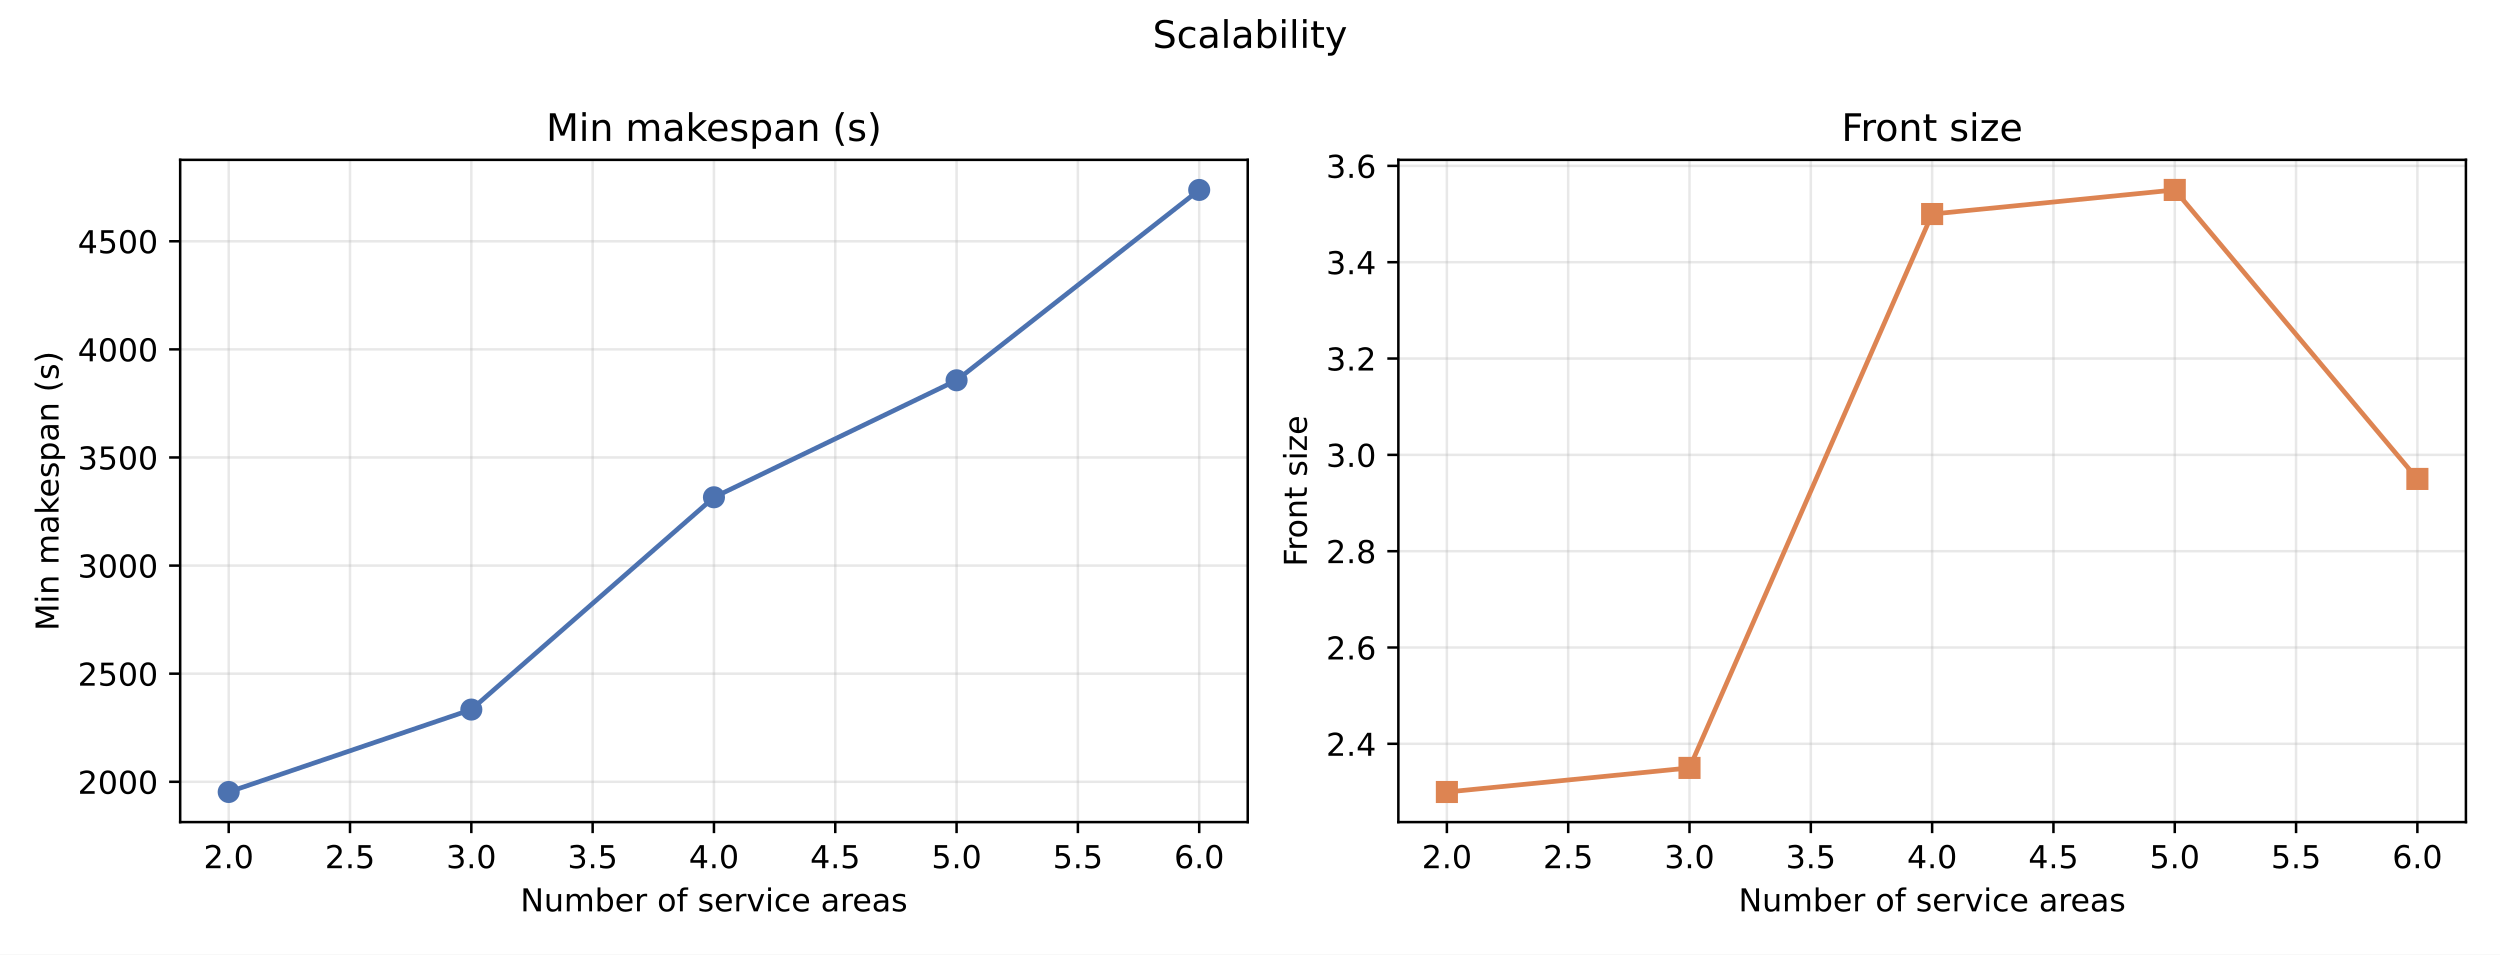
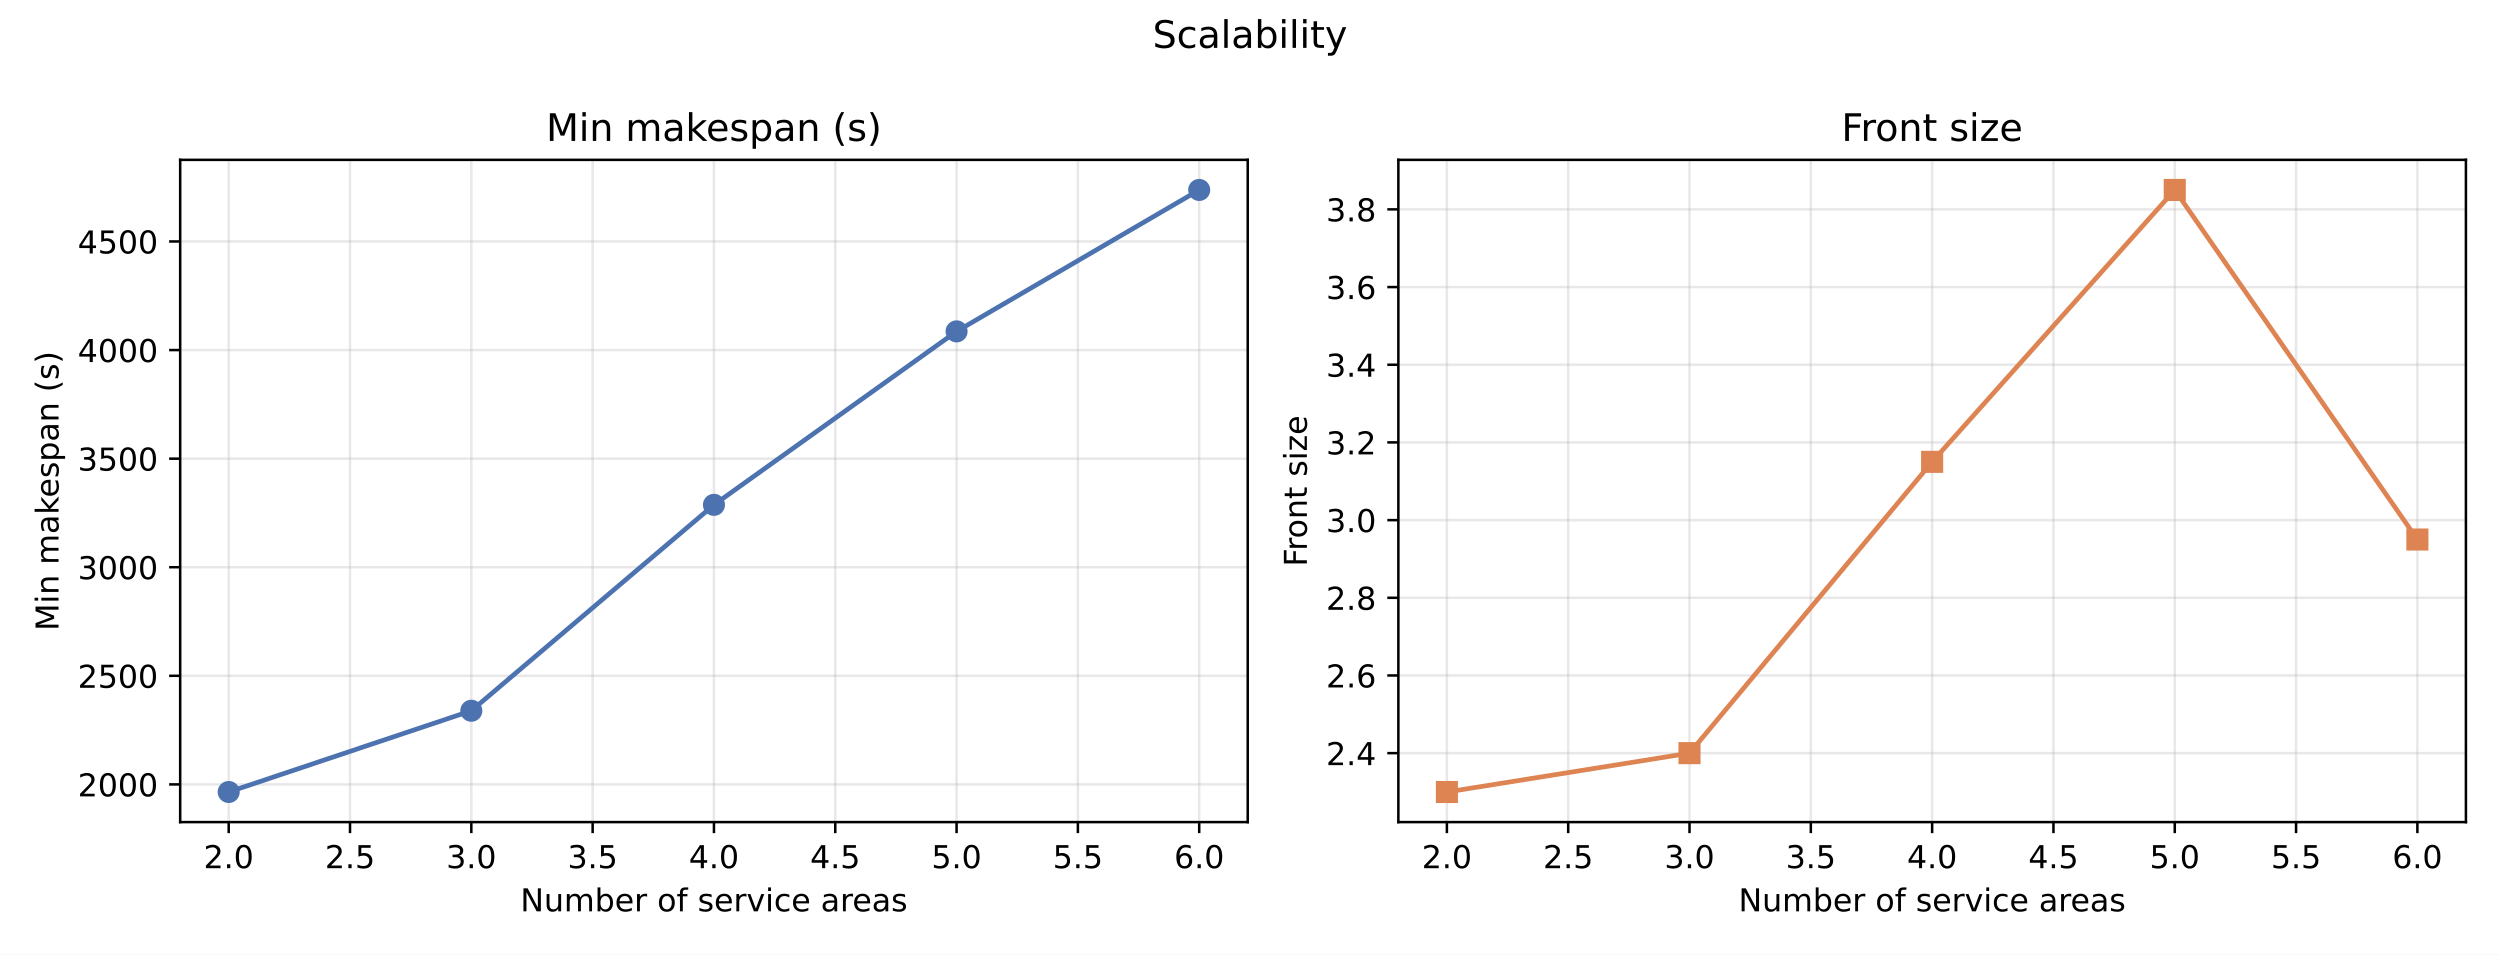
<svg xmlns="http://www.w3.org/2000/svg" xmlns:xlink="http://www.w3.org/1999/xlink" width="792pt" height="302.4pt" viewBox="0 0 792 302.4" version="1.1">
  <defs>
    <style type="text/css">*{stroke-linejoin: round; stroke-linecap: butt}</style>
  </defs>
  <g id="figure_1">
    <g id="patch_1">
      <path d="M 0 302.4  L 792 302.4  L 792 0  L 0 0  z " style="fill: #ffffff" />
    </g>
    <g id="axes_1">
      <g id="patch_2">
        <path d="M 57.08 260.44  L 395.28 260.44  L 395.28 50.64  L 57.08 50.64  z " style="fill: #ffffff" />
      </g>
      <g id="matplotlib.axis_1">
        <g id="xtick_1">
          <g id="line2d_1">
-             <path d="M 72.453 260.44  L 72.453 50.64  " clip-path="url(#pf9d62806dd)" style="fill: none; stroke: #b0b0b0; stroke-opacity: 0.3; stroke-width: 0.8; stroke-linecap: square" />
+             <path d="M 72.453 260.44  L 72.453 50.64  " clip-path="url(#p62fc8bd565)" style="fill: none; stroke: #b0b0b0; stroke-opacity: 0.3; stroke-width: 0.8; stroke-linecap: square" />
          </g>
          <g id="line2d_2">
            <defs>
-               <path id="mdb83755368" d="M 0 0  L 0 3.5  " style="stroke: #000000; stroke-width: 0.8" />
+               <path id="mb19d439e16" d="M 0 0  L 0 3.5  " style="stroke: #000000; stroke-width: 0.8" />
            </defs>
            <g>
-               <use xlink:href="#mdb83755368" x="72.453" y="260.44" style="stroke: #000000; stroke-width: 0.8" />
+               <use xlink:href="#mb19d439e16" x="72.453" y="260.44" style="stroke: #000000; stroke-width: 0.8" />
            </g>
          </g>
          <g id="text_1">
            <text style="font-size: 10px; font-family: 'DejaVu Sans', sans-serif; text-anchor: middle" x="72.453" y="275.038" transform="rotate(-0 72.45273 275.0384)">2.0</text>
          </g>
        </g>
        <g id="xtick_2">
          <g id="line2d_3">
-             <path d="M 110.885 260.44  L 110.885 50.64  " clip-path="url(#pf9d62806dd)" style="fill: none; stroke: #b0b0b0; stroke-opacity: 0.3; stroke-width: 0.8; stroke-linecap: square" />
+             <path d="M 110.885 260.44  L 110.885 50.64  " clip-path="url(#p62fc8bd565)" style="fill: none; stroke: #b0b0b0; stroke-opacity: 0.3; stroke-width: 0.8; stroke-linecap: square" />
          </g>
          <g id="line2d_4">
            <g>
-               <use xlink:href="#mdb83755368" x="110.885" y="260.44" style="stroke: #000000; stroke-width: 0.8" />
+               <use xlink:href="#mb19d439e16" x="110.885" y="260.44" style="stroke: #000000; stroke-width: 0.8" />
            </g>
          </g>
          <g id="text_2">
            <text style="font-size: 10px; font-family: 'DejaVu Sans', sans-serif; text-anchor: middle" x="110.885" y="275.038" transform="rotate(-0 110.8845 275.0384)">2.5</text>
          </g>
        </g>
        <g id="xtick_3">
          <g id="line2d_5">
-             <path d="M 149.316 260.44  L 149.316 50.64  " clip-path="url(#pf9d62806dd)" style="fill: none; stroke: #b0b0b0; stroke-opacity: 0.3; stroke-width: 0.8; stroke-linecap: square" />
+             <path d="M 149.316 260.44  L 149.316 50.64  " clip-path="url(#p62fc8bd565)" style="fill: none; stroke: #b0b0b0; stroke-opacity: 0.3; stroke-width: 0.8; stroke-linecap: square" />
          </g>
          <g id="line2d_6">
            <g>
-               <use xlink:href="#mdb83755368" x="149.316" y="260.44" style="stroke: #000000; stroke-width: 0.8" />
+               <use xlink:href="#mb19d439e16" x="149.316" y="260.44" style="stroke: #000000; stroke-width: 0.8" />
            </g>
          </g>
          <g id="text_3">
            <text style="font-size: 10px; font-family: 'DejaVu Sans', sans-serif; text-anchor: middle" x="149.316" y="275.038" transform="rotate(-0 149.3164 275.0384)">3.0</text>
          </g>
        </g>
        <g id="xtick_4">
          <g id="line2d_7">
-             <path d="M 187.748 260.44  L 187.748 50.64  " clip-path="url(#pf9d62806dd)" style="fill: none; stroke: #b0b0b0; stroke-opacity: 0.3; stroke-width: 0.8; stroke-linecap: square" />
+             <path d="M 187.748 260.44  L 187.748 50.64  " clip-path="url(#p62fc8bd565)" style="fill: none; stroke: #b0b0b0; stroke-opacity: 0.3; stroke-width: 0.8; stroke-linecap: square" />
          </g>
          <g id="line2d_8">
            <g>
-               <use xlink:href="#mdb83755368" x="187.748" y="260.44" style="stroke: #000000; stroke-width: 0.8" />
+               <use xlink:href="#mb19d439e16" x="187.748" y="260.44" style="stroke: #000000; stroke-width: 0.8" />
            </g>
          </g>
          <g id="text_4">
            <text style="font-size: 10px; font-family: 'DejaVu Sans', sans-serif; text-anchor: middle" x="187.748" y="275.038" transform="rotate(-0 187.7482 275.0384)">3.5</text>
          </g>
        </g>
        <g id="xtick_5">
          <g id="line2d_9">
-             <path d="M 226.18 260.44  L 226.18 50.64  " clip-path="url(#pf9d62806dd)" style="fill: none; stroke: #b0b0b0; stroke-opacity: 0.3; stroke-width: 0.8; stroke-linecap: square" />
+             <path d="M 226.18 260.44  L 226.18 50.64  " clip-path="url(#p62fc8bd565)" style="fill: none; stroke: #b0b0b0; stroke-opacity: 0.3; stroke-width: 0.8; stroke-linecap: square" />
          </g>
          <g id="line2d_10">
            <g>
-               <use xlink:href="#mdb83755368" x="226.18" y="260.44" style="stroke: #000000; stroke-width: 0.8" />
+               <use xlink:href="#mb19d439e16" x="226.18" y="260.44" style="stroke: #000000; stroke-width: 0.8" />
            </g>
          </g>
          <g id="text_5">
            <text style="font-size: 10px; font-family: 'DejaVu Sans', sans-serif; text-anchor: middle" x="226.18" y="275.038" transform="rotate(-0 226.18 275.0384)">4.0</text>
          </g>
        </g>
        <g id="xtick_6">
          <g id="line2d_11">
-             <path d="M 264.612 260.44  L 264.612 50.64  " clip-path="url(#pf9d62806dd)" style="fill: none; stroke: #b0b0b0; stroke-opacity: 0.3; stroke-width: 0.8; stroke-linecap: square" />
+             <path d="M 264.612 260.44  L 264.612 50.64  " clip-path="url(#p62fc8bd565)" style="fill: none; stroke: #b0b0b0; stroke-opacity: 0.3; stroke-width: 0.8; stroke-linecap: square" />
          </g>
          <g id="line2d_12">
            <g>
-               <use xlink:href="#mdb83755368" x="264.612" y="260.44" style="stroke: #000000; stroke-width: 0.8" />
+               <use xlink:href="#mb19d439e16" x="264.612" y="260.44" style="stroke: #000000; stroke-width: 0.8" />
            </g>
          </g>
          <g id="text_6">
            <text style="font-size: 10px; font-family: 'DejaVu Sans', sans-serif; text-anchor: middle" x="264.612" y="275.038" transform="rotate(-0 264.6118 275.0384)">4.5</text>
          </g>
        </g>
        <g id="xtick_7">
          <g id="line2d_13">
-             <path d="M 303.044 260.44  L 303.044 50.64  " clip-path="url(#pf9d62806dd)" style="fill: none; stroke: #b0b0b0; stroke-opacity: 0.3; stroke-width: 0.8; stroke-linecap: square" />
+             <path d="M 303.044 260.44  L 303.044 50.64  " clip-path="url(#p62fc8bd565)" style="fill: none; stroke: #b0b0b0; stroke-opacity: 0.3; stroke-width: 0.8; stroke-linecap: square" />
          </g>
          <g id="line2d_14">
            <g>
-               <use xlink:href="#mdb83755368" x="303.044" y="260.44" style="stroke: #000000; stroke-width: 0.8" />
+               <use xlink:href="#mb19d439e16" x="303.044" y="260.44" style="stroke: #000000; stroke-width: 0.8" />
            </g>
          </g>
          <g id="text_7">
            <text style="font-size: 10px; font-family: 'DejaVu Sans', sans-serif; text-anchor: middle" x="303.044" y="275.038" transform="rotate(-0 303.0436 275.0384)">5.0</text>
          </g>
        </g>
        <g id="xtick_8">
          <g id="line2d_15">
-             <path d="M 341.475 260.44  L 341.475 50.64  " clip-path="url(#pf9d62806dd)" style="fill: none; stroke: #b0b0b0; stroke-opacity: 0.3; stroke-width: 0.8; stroke-linecap: square" />
+             <path d="M 341.475 260.44  L 341.475 50.64  " clip-path="url(#p62fc8bd565)" style="fill: none; stroke: #b0b0b0; stroke-opacity: 0.3; stroke-width: 0.8; stroke-linecap: square" />
          </g>
          <g id="line2d_16">
            <g>
-               <use xlink:href="#mdb83755368" x="341.475" y="260.44" style="stroke: #000000; stroke-width: 0.8" />
+               <use xlink:href="#mb19d439e16" x="341.475" y="260.44" style="stroke: #000000; stroke-width: 0.8" />
            </g>
          </g>
          <g id="text_8">
            <text style="font-size: 10px; font-family: 'DejaVu Sans', sans-serif; text-anchor: middle" x="341.475" y="275.038" transform="rotate(-0 341.4755 275.0384)">5.5</text>
          </g>
        </g>
        <g id="xtick_9">
          <g id="line2d_17">
-             <path d="M 379.907 260.44  L 379.907 50.64  " clip-path="url(#pf9d62806dd)" style="fill: none; stroke: #b0b0b0; stroke-opacity: 0.3; stroke-width: 0.8; stroke-linecap: square" />
+             <path d="M 379.907 260.44  L 379.907 50.64  " clip-path="url(#p62fc8bd565)" style="fill: none; stroke: #b0b0b0; stroke-opacity: 0.3; stroke-width: 0.8; stroke-linecap: square" />
          </g>
          <g id="line2d_18">
            <g>
-               <use xlink:href="#mdb83755368" x="379.907" y="260.44" style="stroke: #000000; stroke-width: 0.8" />
+               <use xlink:href="#mb19d439e16" x="379.907" y="260.44" style="stroke: #000000; stroke-width: 0.8" />
            </g>
          </g>
          <g id="text_9">
            <text style="font-size: 10px; font-family: 'DejaVu Sans', sans-serif; text-anchor: middle" x="379.907" y="275.038" transform="rotate(-0 379.9073 275.0384)">6.0</text>
          </g>
        </g>
        <g id="text_10">
          <text style="font-size: 10px; font-family: 'DejaVu Sans', sans-serif; text-anchor: middle" x="226.18" y="288.717" transform="rotate(-0 226.18 288.7166)">Number of service areas</text>
        </g>
      </g>
      <g id="matplotlib.axis_2">
        <g id="ytick_1">
          <g id="line2d_19">
-             <path d="M 57.08 247.67  L 395.28 247.67  " clip-path="url(#pf9d62806dd)" style="fill: none; stroke: #b0b0b0; stroke-opacity: 0.3; stroke-width: 0.8; stroke-linecap: square" />
+             <path d="M 57.08 248.494  L 395.28 248.494  " clip-path="url(#p62fc8bd565)" style="fill: none; stroke: #b0b0b0; stroke-opacity: 0.3; stroke-width: 0.8; stroke-linecap: square" />
          </g>
          <g id="line2d_20">
            <defs>
-               <path id="m7fa55ae26d" d="M 0 0  L -3.5 0  " style="stroke: #000000; stroke-width: 0.8" />
+               <path id="md7f23d2957" d="M 0 0  L -3.5 0  " style="stroke: #000000; stroke-width: 0.8" />
            </defs>
            <g>
-               <use xlink:href="#m7fa55ae26d" x="57.08" y="247.67" style="stroke: #000000; stroke-width: 0.8" />
+               <use xlink:href="#md7f23d2957" x="57.08" y="248.494" style="stroke: #000000; stroke-width: 0.8" />
            </g>
          </g>
          <g id="text_11">
-             <text style="font-size: 10px; font-family: 'DejaVu Sans', sans-serif; text-anchor: end" x="50.08" y="251.469" transform="rotate(-0 50.08 251.4694)">2000</text>
+             <text style="font-size: 10px; font-family: 'DejaVu Sans', sans-serif; text-anchor: end" x="50.08" y="252.293" transform="rotate(-0 50.08 252.2933)">2000</text>
          </g>
        </g>
        <g id="ytick_2">
          <g id="line2d_21">
-             <path d="M 57.08 213.422  L 395.28 213.422  " clip-path="url(#pf9d62806dd)" style="fill: none; stroke: #b0b0b0; stroke-opacity: 0.3; stroke-width: 0.8; stroke-linecap: square" />
+             <path d="M 57.08 214.096  L 395.28 214.096  " clip-path="url(#p62fc8bd565)" style="fill: none; stroke: #b0b0b0; stroke-opacity: 0.3; stroke-width: 0.8; stroke-linecap: square" />
          </g>
          <g id="line2d_22">
            <g>
-               <use xlink:href="#m7fa55ae26d" x="57.08" y="213.422" style="stroke: #000000; stroke-width: 0.8" />
+               <use xlink:href="#md7f23d2957" x="57.08" y="214.096" style="stroke: #000000; stroke-width: 0.8" />
            </g>
          </g>
          <g id="text_12">
-             <text style="font-size: 10px; font-family: 'DejaVu Sans', sans-serif; text-anchor: end" x="50.08" y="217.222" transform="rotate(-0 50.08 217.2217)">2500</text>
+             <text style="font-size: 10px; font-family: 'DejaVu Sans', sans-serif; text-anchor: end" x="50.08" y="217.895" transform="rotate(-0 50.08 217.895)">2500</text>
          </g>
        </g>
        <g id="ytick_3">
          <g id="line2d_23">
-             <path d="M 57.08 179.175  L 395.28 179.175  " clip-path="url(#pf9d62806dd)" style="fill: none; stroke: #b0b0b0; stroke-opacity: 0.3; stroke-width: 0.8; stroke-linecap: square" />
+             <path d="M 57.08 179.698  L 395.28 179.698  " clip-path="url(#p62fc8bd565)" style="fill: none; stroke: #b0b0b0; stroke-opacity: 0.3; stroke-width: 0.8; stroke-linecap: square" />
          </g>
          <g id="line2d_24">
            <g>
-               <use xlink:href="#m7fa55ae26d" x="57.08" y="179.175" style="stroke: #000000; stroke-width: 0.8" />
+               <use xlink:href="#md7f23d2957" x="57.08" y="179.698" style="stroke: #000000; stroke-width: 0.8" />
            </g>
          </g>
          <g id="text_13">
-             <text style="font-size: 10px; font-family: 'DejaVu Sans', sans-serif; text-anchor: end" x="50.08" y="182.974" transform="rotate(-0 50.08 182.9739)">3000</text>
+             <text style="font-size: 10px; font-family: 'DejaVu Sans', sans-serif; text-anchor: end" x="50.08" y="183.497" transform="rotate(-0 50.08 183.4968)">3000</text>
          </g>
        </g>
        <g id="ytick_4">
          <g id="line2d_25">
-             <path d="M 57.08 144.927  L 395.28 144.927  " clip-path="url(#pf9d62806dd)" style="fill: none; stroke: #b0b0b0; stroke-opacity: 0.3; stroke-width: 0.8; stroke-linecap: square" />
+             <path d="M 57.08 145.299  L 395.28 145.299  " clip-path="url(#p62fc8bd565)" style="fill: none; stroke: #b0b0b0; stroke-opacity: 0.3; stroke-width: 0.8; stroke-linecap: square" />
          </g>
          <g id="line2d_26">
            <g>
-               <use xlink:href="#m7fa55ae26d" x="57.08" y="144.927" style="stroke: #000000; stroke-width: 0.8" />
+               <use xlink:href="#md7f23d2957" x="57.08" y="145.299" style="stroke: #000000; stroke-width: 0.8" />
            </g>
          </g>
          <g id="text_14">
-             <text style="font-size: 10px; font-family: 'DejaVu Sans', sans-serif; text-anchor: end" x="50.08" y="148.726" transform="rotate(-0 50.08 148.7261)">3500</text>
+             <text style="font-size: 10px; font-family: 'DejaVu Sans', sans-serif; text-anchor: end" x="50.08" y="149.099" transform="rotate(-0 50.08 149.0985)">3500</text>
          </g>
        </g>
        <g id="ytick_5">
          <g id="line2d_27">
-             <path d="M 57.08 110.679  L 395.28 110.679  " clip-path="url(#pf9d62806dd)" style="fill: none; stroke: #b0b0b0; stroke-opacity: 0.3; stroke-width: 0.8; stroke-linecap: square" />
+             <path d="M 57.08 110.901  L 395.28 110.901  " clip-path="url(#p62fc8bd565)" style="fill: none; stroke: #b0b0b0; stroke-opacity: 0.3; stroke-width: 0.8; stroke-linecap: square" />
          </g>
          <g id="line2d_28">
            <g>
-               <use xlink:href="#m7fa55ae26d" x="57.08" y="110.679" style="stroke: #000000; stroke-width: 0.8" />
+               <use xlink:href="#md7f23d2957" x="57.08" y="110.901" style="stroke: #000000; stroke-width: 0.8" />
            </g>
          </g>
          <g id="text_15">
-             <text style="font-size: 10px; font-family: 'DejaVu Sans', sans-serif; text-anchor: end" x="50.08" y="114.478" transform="rotate(-0 50.08 114.4784)">4000</text>
+             <text style="font-size: 10px; font-family: 'DejaVu Sans', sans-serif; text-anchor: end" x="50.08" y="114.7" transform="rotate(-0 50.08 114.7003)">4000</text>
          </g>
        </g>
        <g id="ytick_6">
          <g id="line2d_29">
-             <path d="M 57.08 76.431  L 395.28 76.431  " clip-path="url(#pf9d62806dd)" style="fill: none; stroke: #b0b0b0; stroke-opacity: 0.3; stroke-width: 0.8; stroke-linecap: square" />
+             <path d="M 57.08 76.503  L 395.28 76.503  " clip-path="url(#p62fc8bd565)" style="fill: none; stroke: #b0b0b0; stroke-opacity: 0.3; stroke-width: 0.8; stroke-linecap: square" />
          </g>
          <g id="line2d_30">
            <g>
-               <use xlink:href="#m7fa55ae26d" x="57.08" y="76.431" style="stroke: #000000; stroke-width: 0.8" />
+               <use xlink:href="#md7f23d2957" x="57.08" y="76.503" style="stroke: #000000; stroke-width: 0.8" />
            </g>
          </g>
          <g id="text_16">
-             <text style="font-size: 10px; font-family: 'DejaVu Sans', sans-serif; text-anchor: end" x="50.08" y="80.231" transform="rotate(-0 50.08 80.23061)">4500</text>
+             <text style="font-size: 10px; font-family: 'DejaVu Sans', sans-serif; text-anchor: end" x="50.08" y="80.302" transform="rotate(-0 50.08 80.30203)">4500</text>
          </g>
        </g>
        <g id="text_17">
          <text style="font-size: 10px; font-family: 'DejaVu Sans', sans-serif; text-anchor: middle" x="18.55" y="155.54" transform="rotate(-90 18.55031 155.54)">Min makespan (s)</text>
        </g>
      </g>
      <g id="line2d_31">
-         <path d="M 72.453 250.904  L 149.316 224.791  L 226.18 157.538  L 303.044 120.477  L 379.907 60.176  " clip-path="url(#pf9d62806dd)" style="fill: none; stroke: #4c72b0; stroke-width: 1.5; stroke-linecap: square" />
+         <path d="M 72.453 250.904  L 149.316 225.166  L 226.18 159.934  L 303.044 104.983  L 379.907 60.176  " clip-path="url(#p62fc8bd565)" style="fill: none; stroke: #4c72b0; stroke-width: 1.5; stroke-linecap: square" />
        <defs>
-           <path id="mcf38dacd98" d="M 0 3  C 0.796 3 1.559 2.684 2.121 2.121  C 2.684 1.559 3 0.796 3 0  C 3 -0.796 2.684 -1.559 2.121 -2.121  C 1.559 -2.684 0.796 -3 0 -3  C -0.796 -3 -1.559 -2.684 -2.121 -2.121  C -2.684 -1.559 -3 -0.796 -3 0  C -3 0.796 -2.684 1.559 -2.121 2.121  C -1.559 2.684 -0.796 3 0 3  z " style="stroke: #4c72b0" />
+           <path id="m7fc673bc58" d="M 0 3  C 0.796 3 1.559 2.684 2.121 2.121  C 2.684 1.559 3 0.796 3 0  C 3 -0.796 2.684 -1.559 2.121 -2.121  C 1.559 -2.684 0.796 -3 0 -3  C -0.796 -3 -1.559 -2.684 -2.121 -2.121  C -2.684 -1.559 -3 -0.796 -3 0  C -3 0.796 -2.684 1.559 -2.121 2.121  C -1.559 2.684 -0.796 3 0 3  z " style="stroke: #4c72b0" />
        </defs>
-         <g clip-path="url(#pf9d62806dd)">
-           <use xlink:href="#mcf38dacd98" x="72.453" y="250.904" style="fill: #4c72b0; stroke: #4c72b0" />
-           <use xlink:href="#mcf38dacd98" x="149.316" y="224.791" style="fill: #4c72b0; stroke: #4c72b0" />
-           <use xlink:href="#mcf38dacd98" x="226.18" y="157.538" style="fill: #4c72b0; stroke: #4c72b0" />
-           <use xlink:href="#mcf38dacd98" x="303.044" y="120.477" style="fill: #4c72b0; stroke: #4c72b0" />
-           <use xlink:href="#mcf38dacd98" x="379.907" y="60.176" style="fill: #4c72b0; stroke: #4c72b0" />
+         <g clip-path="url(#p62fc8bd565)">
+           <use xlink:href="#m7fc673bc58" x="72.453" y="250.904" style="fill: #4c72b0; stroke: #4c72b0" />
+           <use xlink:href="#m7fc673bc58" x="149.316" y="225.166" style="fill: #4c72b0; stroke: #4c72b0" />
+           <use xlink:href="#m7fc673bc58" x="226.18" y="159.934" style="fill: #4c72b0; stroke: #4c72b0" />
+           <use xlink:href="#m7fc673bc58" x="303.044" y="104.983" style="fill: #4c72b0; stroke: #4c72b0" />
+           <use xlink:href="#m7fc673bc58" x="379.907" y="60.176" style="fill: #4c72b0; stroke: #4c72b0" />
        </g>
      </g>
      <g id="patch_3">
        <path d="M 57.08 260.44  L 57.08 50.64  " style="fill: none; stroke: #000000; stroke-width: 0.8; stroke-linejoin: miter; stroke-linecap: square" />
      </g>
      <g id="patch_4">
        <path d="M 395.28 260.44  L 395.28 50.64  " style="fill: none; stroke: #000000; stroke-width: 0.8; stroke-linejoin: miter; stroke-linecap: square" />
      </g>
      <g id="patch_5">
        <path d="M 57.08 260.44  L 395.28 260.44  " style="fill: none; stroke: #000000; stroke-width: 0.8; stroke-linejoin: miter; stroke-linecap: square" />
      </g>
      <g id="patch_6">
        <path d="M 57.08 50.64  L 395.28 50.64  " style="fill: none; stroke: #000000; stroke-width: 0.8; stroke-linejoin: miter; stroke-linecap: square" />
      </g>
      <g id="text_18">
        <text style="font-size: 12px; font-family: 'DejaVu Sans', sans-serif; text-anchor: middle" x="226.18" y="44.64" transform="rotate(-0 226.18 44.64)">Min makespan (s)</text>
      </g>
    </g>
    <g id="axes_2">
      <g id="patch_7">
        <path d="M 443 260.44  L 781.2 260.44  L 781.2 50.64  L 443 50.64  z " style="fill: #ffffff" />
      </g>
      <g id="matplotlib.axis_3">
        <g id="xtick_10">
          <g id="line2d_32">
-             <path d="M 458.373 260.44  L 458.373 50.64  " clip-path="url(#pc5ab829fe0)" style="fill: none; stroke: #b0b0b0; stroke-opacity: 0.3; stroke-width: 0.8; stroke-linecap: square" />
+             <path d="M 458.373 260.44  L 458.373 50.64  " clip-path="url(#p65ee4c291f)" style="fill: none; stroke: #b0b0b0; stroke-opacity: 0.3; stroke-width: 0.8; stroke-linecap: square" />
          </g>
          <g id="line2d_33">
            <g>
-               <use xlink:href="#mdb83755368" x="458.373" y="260.44" style="stroke: #000000; stroke-width: 0.8" />
+               <use xlink:href="#mb19d439e16" x="458.373" y="260.44" style="stroke: #000000; stroke-width: 0.8" />
            </g>
          </g>
          <g id="text_19">
            <text style="font-size: 10px; font-family: 'DejaVu Sans', sans-serif; text-anchor: middle" x="458.373" y="275.038" transform="rotate(-0 458.3727 275.0384)">2.0</text>
          </g>
        </g>
        <g id="xtick_11">
          <g id="line2d_34">
-             <path d="M 496.805 260.44  L 496.805 50.64  " clip-path="url(#pc5ab829fe0)" style="fill: none; stroke: #b0b0b0; stroke-opacity: 0.3; stroke-width: 0.8; stroke-linecap: square" />
+             <path d="M 496.805 260.44  L 496.805 50.64  " clip-path="url(#p65ee4c291f)" style="fill: none; stroke: #b0b0b0; stroke-opacity: 0.3; stroke-width: 0.8; stroke-linecap: square" />
          </g>
          <g id="line2d_35">
            <g>
-               <use xlink:href="#mdb83755368" x="496.805" y="260.44" style="stroke: #000000; stroke-width: 0.8" />
+               <use xlink:href="#mb19d439e16" x="496.805" y="260.44" style="stroke: #000000; stroke-width: 0.8" />
            </g>
          </g>
          <g id="text_20">
            <text style="font-size: 10px; font-family: 'DejaVu Sans', sans-serif; text-anchor: middle" x="496.805" y="275.038" transform="rotate(-0 496.8045 275.0384)">2.5</text>
          </g>
        </g>
        <g id="xtick_12">
          <g id="line2d_36">
-             <path d="M 535.236 260.44  L 535.236 50.64  " clip-path="url(#pc5ab829fe0)" style="fill: none; stroke: #b0b0b0; stroke-opacity: 0.3; stroke-width: 0.8; stroke-linecap: square" />
+             <path d="M 535.236 260.44  L 535.236 50.64  " clip-path="url(#p65ee4c291f)" style="fill: none; stroke: #b0b0b0; stroke-opacity: 0.3; stroke-width: 0.8; stroke-linecap: square" />
          </g>
          <g id="line2d_37">
            <g>
-               <use xlink:href="#mdb83755368" x="535.236" y="260.44" style="stroke: #000000; stroke-width: 0.8" />
+               <use xlink:href="#mb19d439e16" x="535.236" y="260.44" style="stroke: #000000; stroke-width: 0.8" />
            </g>
          </g>
          <g id="text_21">
            <text style="font-size: 10px; font-family: 'DejaVu Sans', sans-serif; text-anchor: middle" x="535.236" y="275.038" transform="rotate(-0 535.2364 275.0384)">3.0</text>
          </g>
        </g>
        <g id="xtick_13">
          <g id="line2d_38">
-             <path d="M 573.668 260.44  L 573.668 50.64  " clip-path="url(#pc5ab829fe0)" style="fill: none; stroke: #b0b0b0; stroke-opacity: 0.3; stroke-width: 0.8; stroke-linecap: square" />
+             <path d="M 573.668 260.44  L 573.668 50.64  " clip-path="url(#p65ee4c291f)" style="fill: none; stroke: #b0b0b0; stroke-opacity: 0.3; stroke-width: 0.8; stroke-linecap: square" />
          </g>
          <g id="line2d_39">
            <g>
-               <use xlink:href="#mdb83755368" x="573.668" y="260.44" style="stroke: #000000; stroke-width: 0.8" />
+               <use xlink:href="#mb19d439e16" x="573.668" y="260.44" style="stroke: #000000; stroke-width: 0.8" />
            </g>
          </g>
          <g id="text_22">
            <text style="font-size: 10px; font-family: 'DejaVu Sans', sans-serif; text-anchor: middle" x="573.668" y="275.038" transform="rotate(-0 573.6682 275.0384)">3.5</text>
          </g>
        </g>
        <g id="xtick_14">
          <g id="line2d_40">
-             <path d="M 612.1 260.44  L 612.1 50.64  " clip-path="url(#pc5ab829fe0)" style="fill: none; stroke: #b0b0b0; stroke-opacity: 0.3; stroke-width: 0.8; stroke-linecap: square" />
+             <path d="M 612.1 260.44  L 612.1 50.64  " clip-path="url(#p65ee4c291f)" style="fill: none; stroke: #b0b0b0; stroke-opacity: 0.3; stroke-width: 0.8; stroke-linecap: square" />
          </g>
          <g id="line2d_41">
            <g>
-               <use xlink:href="#mdb83755368" x="612.1" y="260.44" style="stroke: #000000; stroke-width: 0.8" />
+               <use xlink:href="#mb19d439e16" x="612.1" y="260.44" style="stroke: #000000; stroke-width: 0.8" />
            </g>
          </g>
          <g id="text_23">
            <text style="font-size: 10px; font-family: 'DejaVu Sans', sans-serif; text-anchor: middle" x="612.1" y="275.038" transform="rotate(-0 612.1 275.0384)">4.0</text>
          </g>
        </g>
        <g id="xtick_15">
          <g id="line2d_42">
-             <path d="M 650.532 260.44  L 650.532 50.64  " clip-path="url(#pc5ab829fe0)" style="fill: none; stroke: #b0b0b0; stroke-opacity: 0.3; stroke-width: 0.8; stroke-linecap: square" />
+             <path d="M 650.532 260.44  L 650.532 50.64  " clip-path="url(#p65ee4c291f)" style="fill: none; stroke: #b0b0b0; stroke-opacity: 0.3; stroke-width: 0.8; stroke-linecap: square" />
          </g>
          <g id="line2d_43">
            <g>
-               <use xlink:href="#mdb83755368" x="650.532" y="260.44" style="stroke: #000000; stroke-width: 0.8" />
+               <use xlink:href="#mb19d439e16" x="650.532" y="260.44" style="stroke: #000000; stroke-width: 0.8" />
            </g>
          </g>
          <g id="text_24">
            <text style="font-size: 10px; font-family: 'DejaVu Sans', sans-serif; text-anchor: middle" x="650.532" y="275.038" transform="rotate(-0 650.5318 275.0384)">4.5</text>
          </g>
        </g>
        <g id="xtick_16">
          <g id="line2d_44">
-             <path d="M 688.964 260.44  L 688.964 50.64  " clip-path="url(#pc5ab829fe0)" style="fill: none; stroke: #b0b0b0; stroke-opacity: 0.3; stroke-width: 0.8; stroke-linecap: square" />
+             <path d="M 688.964 260.44  L 688.964 50.64  " clip-path="url(#p65ee4c291f)" style="fill: none; stroke: #b0b0b0; stroke-opacity: 0.3; stroke-width: 0.8; stroke-linecap: square" />
          </g>
          <g id="line2d_45">
            <g>
-               <use xlink:href="#mdb83755368" x="688.964" y="260.44" style="stroke: #000000; stroke-width: 0.8" />
+               <use xlink:href="#mb19d439e16" x="688.964" y="260.44" style="stroke: #000000; stroke-width: 0.8" />
            </g>
          </g>
          <g id="text_25">
            <text style="font-size: 10px; font-family: 'DejaVu Sans', sans-serif; text-anchor: middle" x="688.964" y="275.038" transform="rotate(-0 688.9636 275.0384)">5.0</text>
          </g>
        </g>
        <g id="xtick_17">
          <g id="line2d_46">
-             <path d="M 727.395 260.44  L 727.395 50.64  " clip-path="url(#pc5ab829fe0)" style="fill: none; stroke: #b0b0b0; stroke-opacity: 0.3; stroke-width: 0.8; stroke-linecap: square" />
+             <path d="M 727.395 260.44  L 727.395 50.64  " clip-path="url(#p65ee4c291f)" style="fill: none; stroke: #b0b0b0; stroke-opacity: 0.3; stroke-width: 0.8; stroke-linecap: square" />
          </g>
          <g id="line2d_47">
            <g>
-               <use xlink:href="#mdb83755368" x="727.395" y="260.44" style="stroke: #000000; stroke-width: 0.8" />
+               <use xlink:href="#mb19d439e16" x="727.395" y="260.44" style="stroke: #000000; stroke-width: 0.8" />
            </g>
          </g>
          <g id="text_26">
            <text style="font-size: 10px; font-family: 'DejaVu Sans', sans-serif; text-anchor: middle" x="727.395" y="275.038" transform="rotate(-0 727.3955 275.0384)">5.5</text>
          </g>
        </g>
        <g id="xtick_18">
          <g id="line2d_48">
-             <path d="M 765.827 260.44  L 765.827 50.64  " clip-path="url(#pc5ab829fe0)" style="fill: none; stroke: #b0b0b0; stroke-opacity: 0.3; stroke-width: 0.8; stroke-linecap: square" />
+             <path d="M 765.827 260.44  L 765.827 50.64  " clip-path="url(#p65ee4c291f)" style="fill: none; stroke: #b0b0b0; stroke-opacity: 0.3; stroke-width: 0.8; stroke-linecap: square" />
          </g>
          <g id="line2d_49">
            <g>
-               <use xlink:href="#mdb83755368" x="765.827" y="260.44" style="stroke: #000000; stroke-width: 0.8" />
+               <use xlink:href="#mb19d439e16" x="765.827" y="260.44" style="stroke: #000000; stroke-width: 0.8" />
            </g>
          </g>
          <g id="text_27">
            <text style="font-size: 10px; font-family: 'DejaVu Sans', sans-serif; text-anchor: middle" x="765.827" y="275.038" transform="rotate(-0 765.8273 275.0384)">6.0</text>
          </g>
        </g>
        <g id="text_28">
          <text style="font-size: 10px; font-family: 'DejaVu Sans', sans-serif; text-anchor: middle" x="612.1" y="288.717" transform="rotate(-0 612.1 288.7166)">Number of service areas</text>
        </g>
      </g>
      <g id="matplotlib.axis_4">
        <g id="ytick_7">
          <g id="line2d_50">
-             <path d="M 443 235.645  L 781.2 235.645  " clip-path="url(#pc5ab829fe0)" style="fill: none; stroke: #b0b0b0; stroke-opacity: 0.3; stroke-width: 0.8; stroke-linecap: square" />
+             <path d="M 443 238.599  L 781.2 238.599  " clip-path="url(#p65ee4c291f)" style="fill: none; stroke: #b0b0b0; stroke-opacity: 0.3; stroke-width: 0.8; stroke-linecap: square" />
          </g>
          <g id="line2d_51">
            <g>
-               <use xlink:href="#m7fa55ae26d" x="443" y="235.645" style="stroke: #000000; stroke-width: 0.8" />
+               <use xlink:href="#md7f23d2957" x="443" y="238.599" style="stroke: #000000; stroke-width: 0.8" />
            </g>
          </g>
          <g id="text_29">
-             <text style="font-size: 10px; font-family: 'DejaVu Sans', sans-serif; text-anchor: end" x="436" y="239.445" transform="rotate(-0 436 239.4447)">2.4</text>
+             <text style="font-size: 10px; font-family: 'DejaVu Sans', sans-serif; text-anchor: end" x="436" y="242.398" transform="rotate(-0 436 242.3979)">2.4</text>
          </g>
        </g>
        <g id="ytick_8">
          <g id="line2d_52">
-             <path d="M 443 205.129  L 781.2 205.129  " clip-path="url(#pc5ab829fe0)" style="fill: none; stroke: #b0b0b0; stroke-opacity: 0.3; stroke-width: 0.8; stroke-linecap: square" />
+             <path d="M 443 213.989  L 781.2 213.989  " clip-path="url(#p65ee4c291f)" style="fill: none; stroke: #b0b0b0; stroke-opacity: 0.3; stroke-width: 0.8; stroke-linecap: square" />
          </g>
          <g id="line2d_53">
            <g>
-               <use xlink:href="#m7fa55ae26d" x="443" y="205.129" style="stroke: #000000; stroke-width: 0.8" />
+               <use xlink:href="#md7f23d2957" x="443" y="213.989" style="stroke: #000000; stroke-width: 0.8" />
            </g>
          </g>
          <g id="text_30">
-             <text style="font-size: 10px; font-family: 'DejaVu Sans', sans-serif; text-anchor: end" x="436" y="208.928" transform="rotate(-0 436 208.9283)">2.6</text>
+             <text style="font-size: 10px; font-family: 'DejaVu Sans', sans-serif; text-anchor: end" x="436" y="217.788" transform="rotate(-0 436 217.7879)">2.6</text>
          </g>
        </g>
        <g id="ytick_9">
          <g id="line2d_54">
-             <path d="M 443 174.613  L 781.2 174.613  " clip-path="url(#pc5ab829fe0)" style="fill: none; stroke: #b0b0b0; stroke-opacity: 0.3; stroke-width: 0.8; stroke-linecap: square" />
+             <path d="M 443 189.379  L 781.2 189.379  " clip-path="url(#p65ee4c291f)" style="fill: none; stroke: #b0b0b0; stroke-opacity: 0.3; stroke-width: 0.8; stroke-linecap: square" />
          </g>
          <g id="line2d_55">
            <g>
-               <use xlink:href="#m7fa55ae26d" x="443" y="174.613" style="stroke: #000000; stroke-width: 0.8" />
+               <use xlink:href="#md7f23d2957" x="443" y="189.379" style="stroke: #000000; stroke-width: 0.8" />
            </g>
          </g>
          <g id="text_31">
-             <text style="font-size: 10px; font-family: 'DejaVu Sans', sans-serif; text-anchor: end" x="436" y="178.412" transform="rotate(-0 436 178.4119)">2.8</text>
+             <text style="font-size: 10px; font-family: 'DejaVu Sans', sans-serif; text-anchor: end" x="436" y="193.178" transform="rotate(-0 436 193.1779)">2.8</text>
          </g>
        </g>
        <g id="ytick_10">
          <g id="line2d_56">
-             <path d="M 443 144.096  L 781.2 144.096  " clip-path="url(#pc5ab829fe0)" style="fill: none; stroke: #b0b0b0; stroke-opacity: 0.3; stroke-width: 0.8; stroke-linecap: square" />
+             <path d="M 443 164.769  L 781.2 164.769  " clip-path="url(#p65ee4c291f)" style="fill: none; stroke: #b0b0b0; stroke-opacity: 0.3; stroke-width: 0.8; stroke-linecap: square" />
          </g>
          <g id="line2d_57">
            <g>
-               <use xlink:href="#m7fa55ae26d" x="443" y="144.096" style="stroke: #000000; stroke-width: 0.8" />
+               <use xlink:href="#md7f23d2957" x="443" y="164.769" style="stroke: #000000; stroke-width: 0.8" />
            </g>
          </g>
          <g id="text_32">
-             <text style="font-size: 10px; font-family: 'DejaVu Sans', sans-serif; text-anchor: end" x="436" y="147.896" transform="rotate(-0 436 147.8956)">3.0</text>
+             <text style="font-size: 10px; font-family: 'DejaVu Sans', sans-serif; text-anchor: end" x="436" y="168.568" transform="rotate(-0 436 168.568)">3.0</text>
          </g>
        </g>
        <g id="ytick_11">
          <g id="line2d_58">
-             <path d="M 443 113.58  L 781.2 113.58  " clip-path="url(#pc5ab829fe0)" style="fill: none; stroke: #b0b0b0; stroke-opacity: 0.3; stroke-width: 0.8; stroke-linecap: square" />
+             <path d="M 443 140.159  L 781.2 140.159  " clip-path="url(#p65ee4c291f)" style="fill: none; stroke: #b0b0b0; stroke-opacity: 0.3; stroke-width: 0.8; stroke-linecap: square" />
          </g>
          <g id="line2d_59">
            <g>
-               <use xlink:href="#m7fa55ae26d" x="443" y="113.58" style="stroke: #000000; stroke-width: 0.8" />
+               <use xlink:href="#md7f23d2957" x="443" y="140.159" style="stroke: #000000; stroke-width: 0.8" />
            </g>
          </g>
          <g id="text_33">
-             <text style="font-size: 10px; font-family: 'DejaVu Sans', sans-serif; text-anchor: end" x="436" y="117.379" transform="rotate(-0 436 117.3792)">3.2</text>
+             <text style="font-size: 10px; font-family: 'DejaVu Sans', sans-serif; text-anchor: end" x="436" y="143.958" transform="rotate(-0 436 143.958)">3.2</text>
          </g>
        </g>
        <g id="ytick_12">
          <g id="line2d_60">
-             <path d="M 443 83.064  L 781.2 83.064  " clip-path="url(#pc5ab829fe0)" style="fill: none; stroke: #b0b0b0; stroke-opacity: 0.3; stroke-width: 0.8; stroke-linecap: square" />
+             <path d="M 443 115.549  L 781.2 115.549  " clip-path="url(#p65ee4c291f)" style="fill: none; stroke: #b0b0b0; stroke-opacity: 0.3; stroke-width: 0.8; stroke-linecap: square" />
          </g>
          <g id="line2d_61">
            <g>
-               <use xlink:href="#m7fa55ae26d" x="443" y="83.064" style="stroke: #000000; stroke-width: 0.8" />
+               <use xlink:href="#md7f23d2957" x="443" y="115.549" style="stroke: #000000; stroke-width: 0.8" />
            </g>
          </g>
          <g id="text_34">
-             <text style="font-size: 10px; font-family: 'DejaVu Sans', sans-serif; text-anchor: end" x="436" y="86.863" transform="rotate(-0 436 86.86285)">3.4</text>
+             <text style="font-size: 10px; font-family: 'DejaVu Sans', sans-serif; text-anchor: end" x="436" y="119.348" transform="rotate(-0 436 119.348)">3.4</text>
          </g>
        </g>
        <g id="ytick_13">
          <g id="line2d_62">
-             <path d="M 443 52.547  L 781.2 52.547  " clip-path="url(#pc5ab829fe0)" style="fill: none; stroke: #b0b0b0; stroke-opacity: 0.3; stroke-width: 0.8; stroke-linecap: square" />
+             <path d="M 443 90.939  L 781.2 90.939  " clip-path="url(#p65ee4c291f)" style="fill: none; stroke: #b0b0b0; stroke-opacity: 0.3; stroke-width: 0.8; stroke-linecap: square" />
          </g>
          <g id="line2d_63">
            <g>
-               <use xlink:href="#m7fa55ae26d" x="443" y="52.547" style="stroke: #000000; stroke-width: 0.8" />
+               <use xlink:href="#md7f23d2957" x="443" y="90.939" style="stroke: #000000; stroke-width: 0.8" />
            </g>
          </g>
          <g id="text_35">
-             <text style="font-size: 10px; font-family: 'DejaVu Sans', sans-serif; text-anchor: end" x="436" y="56.346" transform="rotate(-0 436 56.34649)">3.6</text>
-           </g>
-         </g>
-         <g id="text_36">
+             <text style="font-size: 10px; font-family: 'DejaVu Sans', sans-serif; text-anchor: end" x="436" y="94.738" transform="rotate(-0 436 94.73805)">3.6</text>
+           </g>
+         </g>
+         <g id="ytick_14">
+           <g id="line2d_64">
+             <path d="M 443 66.329  L 781.2 66.329  " clip-path="url(#p65ee4c291f)" style="fill: none; stroke: #b0b0b0; stroke-opacity: 0.3; stroke-width: 0.8; stroke-linecap: square" />
+           </g>
+           <g id="line2d_65">
+             <g>
+               <use xlink:href="#md7f23d2957" x="443" y="66.329" style="stroke: #000000; stroke-width: 0.8" />
+             </g>
+           </g>
+           <g id="text_36">
+             <text style="font-size: 10px; font-family: 'DejaVu Sans', sans-serif; text-anchor: end" x="436" y="70.128" transform="rotate(-0 436 70.12807)">3.8</text>
+           </g>
+         </g>
+         <g id="text_37">
          <text style="font-size: 10px; font-family: 'DejaVu Sans', sans-serif; text-anchor: middle" x="414.017" y="155.54" transform="rotate(-90 414.0172 155.54)">Front size</text>
        </g>
      </g>
-       <g id="line2d_64">
-         <path d="M 458.373 250.904  L 535.236 243.275  L 612.1 67.805  L 688.964 60.176  L 765.827 151.725  " clip-path="url(#pc5ab829fe0)" style="fill: none; stroke: #dd8452; stroke-width: 1.5; stroke-linecap: square" />
+       <g id="line2d_66">
+         <path d="M 458.373 250.904  L 535.236 238.599  L 612.1 146.311  L 688.964 60.176  L 765.827 170.921  " clip-path="url(#p65ee4c291f)" style="fill: none; stroke: #dd8452; stroke-width: 1.5; stroke-linecap: square" />
        <defs>
-           <path id="mb1ef441997" d="M -3 3  L 3 3  L 3 -3  L -3 -3  z " style="stroke: #dd8452; stroke-linejoin: miter" />
+           <path id="mac046980ba" d="M -3 3  L 3 3  L 3 -3  L -3 -3  z " style="stroke: #dd8452; stroke-linejoin: miter" />
        </defs>
-         <g clip-path="url(#pc5ab829fe0)">
-           <use xlink:href="#mb1ef441997" x="458.373" y="250.904" style="fill: #dd8452; stroke: #dd8452; stroke-linejoin: miter" />
-           <use xlink:href="#mb1ef441997" x="535.236" y="243.275" style="fill: #dd8452; stroke: #dd8452; stroke-linejoin: miter" />
-           <use xlink:href="#mb1ef441997" x="612.1" y="67.805" style="fill: #dd8452; stroke: #dd8452; stroke-linejoin: miter" />
-           <use xlink:href="#mb1ef441997" x="688.964" y="60.176" style="fill: #dd8452; stroke: #dd8452; stroke-linejoin: miter" />
-           <use xlink:href="#mb1ef441997" x="765.827" y="151.725" style="fill: #dd8452; stroke: #dd8452; stroke-linejoin: miter" />
+         <g clip-path="url(#p65ee4c291f)">
+           <use xlink:href="#mac046980ba" x="458.373" y="250.904" style="fill: #dd8452; stroke: #dd8452; stroke-linejoin: miter" />
+           <use xlink:href="#mac046980ba" x="535.236" y="238.599" style="fill: #dd8452; stroke: #dd8452; stroke-linejoin: miter" />
+           <use xlink:href="#mac046980ba" x="612.1" y="146.311" style="fill: #dd8452; stroke: #dd8452; stroke-linejoin: miter" />
+           <use xlink:href="#mac046980ba" x="688.964" y="60.176" style="fill: #dd8452; stroke: #dd8452; stroke-linejoin: miter" />
+           <use xlink:href="#mac046980ba" x="765.827" y="170.921" style="fill: #dd8452; stroke: #dd8452; stroke-linejoin: miter" />
        </g>
      </g>
      <g id="patch_8">
        <path d="M 443 260.44  L 443 50.64  " style="fill: none; stroke: #000000; stroke-width: 0.8; stroke-linejoin: miter; stroke-linecap: square" />
      </g>
      <g id="patch_9">
        <path d="M 781.2 260.44  L 781.2 50.64  " style="fill: none; stroke: #000000; stroke-width: 0.8; stroke-linejoin: miter; stroke-linecap: square" />
      </g>
      <g id="patch_10">
        <path d="M 443 260.44  L 781.2 260.44  " style="fill: none; stroke: #000000; stroke-width: 0.8; stroke-linejoin: miter; stroke-linecap: square" />
      </g>
      <g id="patch_11">
        <path d="M 443 50.64  L 781.2 50.64  " style="fill: none; stroke: #000000; stroke-width: 0.8; stroke-linejoin: miter; stroke-linecap: square" />
      </g>
-       <g id="text_37">
+       <g id="text_38">
        <text style="font-size: 12px; font-family: 'DejaVu Sans', sans-serif; text-anchor: middle" x="612.1" y="44.64" transform="rotate(-0 612.1 44.64)">Front size</text>
      </g>
    </g>
-     <g id="text_38">
+     <g id="text_39">
      <text style="font-size: 12px; font-family: 'DejaVu Sans', sans-serif; text-anchor: middle" x="396" y="15.166" transform="rotate(-0 396 15.16612)">Scalability</text>
    </g>
  </g>
  <defs>
-     <clipPath id="pf9d62806dd">
+     <clipPath id="p62fc8bd565">
      <rect x="57.08" y="50.64" width="338.2" height="209.8" />
    </clipPath>
-     <clipPath id="pc5ab829fe0">
+     <clipPath id="p65ee4c291f">
      <rect x="443" y="50.64" width="338.2" height="209.8" />
    </clipPath>
  </defs>
</svg>
